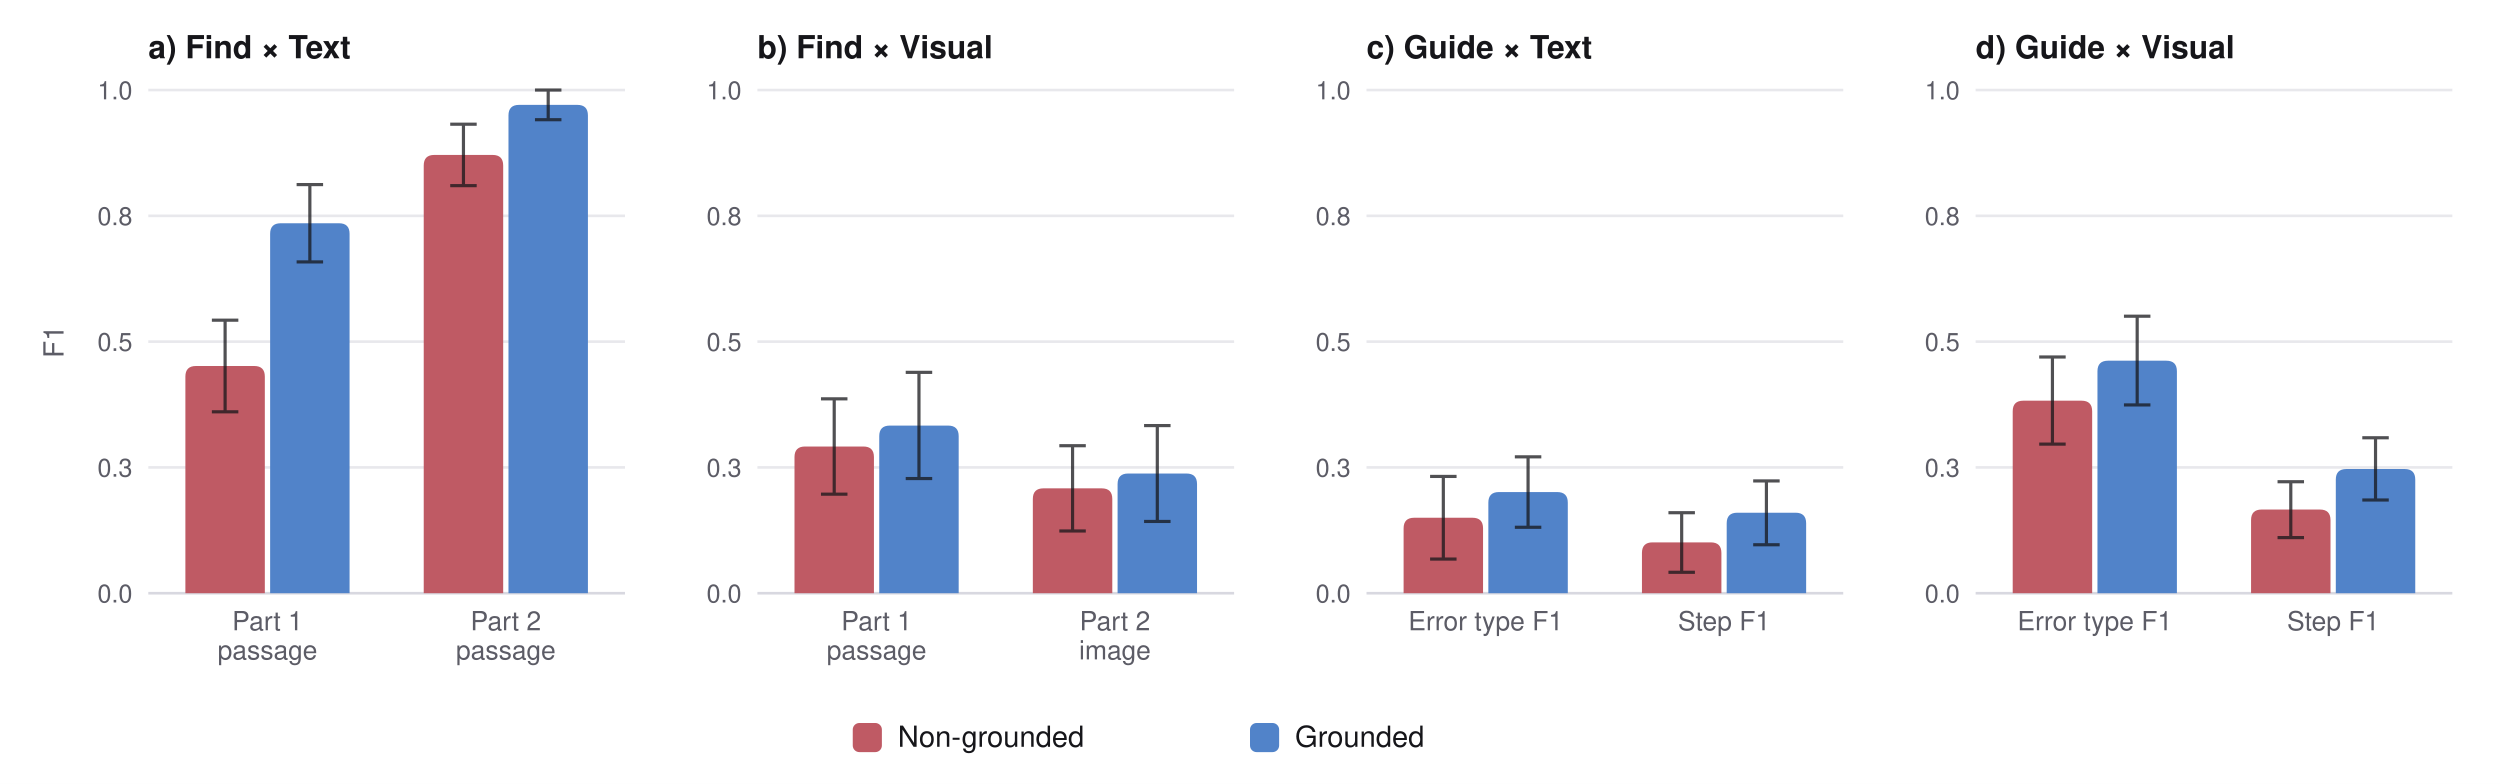
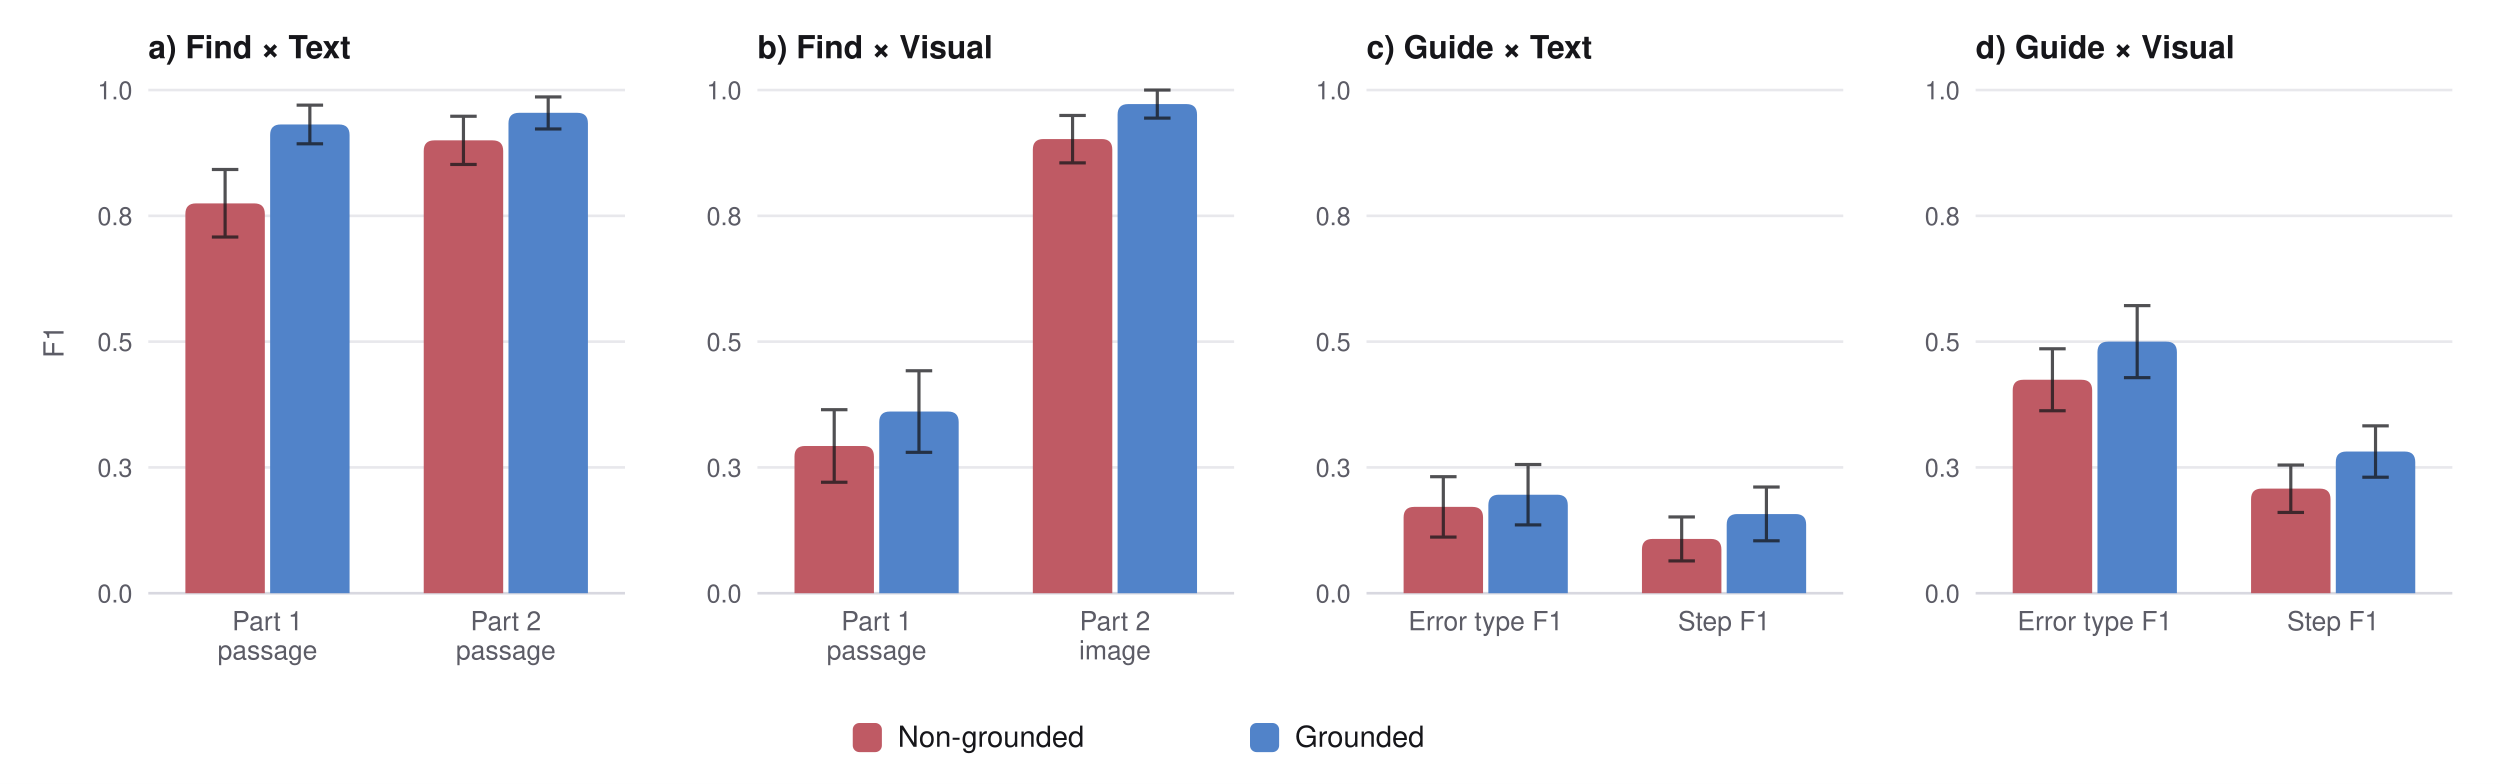
<svg xmlns="http://www.w3.org/2000/svg" width="944" height="296" viewBox="0 0 944 296" font-family="Helvetica, Arial, sans-serif">
  <rect width="944" height="296" fill="#ffffff" />
  <g>
    <text x="56.0" y="22.0" font-size="12" font-weight="700" fill="#16161a">a) Find × Text</text>
    <line x1="56.0" y1="224.0" x2="236.0" y2="224.0" stroke="#d8d8e0" stroke-width="1" />
    <text x="50.0" y="227.5" text-anchor="end" font-size="9.5" fill="#5c5c66">0.0</text>
    <line x1="56.0" y1="176.5" x2="236.0" y2="176.5" stroke="#d8d8e0" stroke-width="1" opacity="0.6" />
    <text x="50.0" y="180.0" text-anchor="end" font-size="9.5" fill="#5c5c66">0.3</text>
    <line x1="56.0" y1="129.0" x2="236.0" y2="129.0" stroke="#d8d8e0" stroke-width="1" opacity="0.6" />
    <text x="50.0" y="132.5" text-anchor="end" font-size="9.5" fill="#5c5c66">0.5</text>
    <line x1="56.0" y1="81.5" x2="236.0" y2="81.5" stroke="#d8d8e0" stroke-width="1" opacity="0.6" />
    <text x="50.0" y="85.0" text-anchor="end" font-size="9.5" fill="#5c5c66">0.8</text>
    <line x1="56.0" y1="34.0" x2="236.0" y2="34.0" stroke="#d8d8e0" stroke-width="1" opacity="0.6" />
    <text x="50.0" y="37.5" text-anchor="end" font-size="9.5" fill="#5c5c66">1.0</text>
-     <path d="M70.0,224.0 L70.0,142.2 Q70.0,138.2 74.0,138.2 L96.0,138.2 Q100.0,138.2 100.0,142.2 L100.0,224.0 Z" fill="#bf5a64" />
+     <path d="M70.0,224.0 L70.0,80.8 Q70.0,76.8 74.0,76.8 L96.0,76.8 Q100.0,76.8 100.0,80.8 L100.0,224.0 Z" fill="#bf5a64" />
    <g stroke="#16161a" stroke-width="1.2" fill="none" opacity="0.75">
-       <line x1="85.0" y1="155.5" x2="85.0" y2="120.9" />
-       <line x1="80.0" y1="120.9" x2="90.0" y2="120.9" />
-       <line x1="80.0" y1="155.5" x2="90.0" y2="155.5" />
+       <line x1="85.0" y1="89.5" x2="85.0" y2="64.0" />
+       <line x1="80.0" y1="64.0" x2="90.0" y2="64.0" />
+       <line x1="80.0" y1="89.5" x2="90.0" y2="89.5" />
    </g>
-     <path d="M102.0,224.0 L102.0,88.3 Q102.0,84.3 106.0,84.3 L128.0,84.3 Q132.0,84.3 132.0,88.3 L132.0,224.0 Z" fill="#5183c9" />
+     <path d="M102.0,224.0 L102.0,51.0 Q102.0,47.0 106.0,47.0 L128.0,47.0 Q132.0,47.0 132.0,51.0 L132.0,224.0 Z" fill="#5183c9" />
    <g stroke="#16161a" stroke-width="1.2" fill="none" opacity="0.75">
-       <line x1="117.0" y1="98.9" x2="117.0" y2="69.7" />
-       <line x1="112.0" y1="69.7" x2="122.0" y2="69.7" />
-       <line x1="112.0" y1="98.9" x2="122.0" y2="98.9" />
+       <line x1="117.0" y1="54.3" x2="117.0" y2="39.7" />
+       <line x1="112.0" y1="39.7" x2="122.0" y2="39.7" />
+       <line x1="112.0" y1="54.3" x2="122.0" y2="54.3" />
    </g>
    <text x="101.0" y="238.0" text-anchor="middle" font-size="10" fill="#5c5c66">Part 1</text>
    <text x="101.0" y="249.0" text-anchor="middle" font-size="10" fill="#5c5c66">passage</text>
-     <path d="M160.0,224.0 L160.0,62.5 Q160.0,58.5 164.0,58.5 L186.0,58.5 Q190.0,58.5 190.0,62.5 L190.0,224.0 Z" fill="#bf5a64" />
+     <path d="M160.0,224.0 L160.0,57.0 Q160.0,53.0 164.0,53.0 L186.0,53.0 Q190.0,53.0 190.0,57.0 L190.0,224.0 Z" fill="#bf5a64" />
    <g stroke="#16161a" stroke-width="1.2" fill="none" opacity="0.75">
-       <line x1="175.0" y1="70.1" x2="175.0" y2="46.9" />
-       <line x1="170.0" y1="46.9" x2="180.0" y2="46.9" />
-       <line x1="170.0" y1="70.1" x2="180.0" y2="70.1" />
+       <line x1="175.0" y1="62.1" x2="175.0" y2="43.9" />
+       <line x1="170.0" y1="43.9" x2="180.0" y2="43.9" />
+       <line x1="170.0" y1="62.1" x2="180.0" y2="62.1" />
    </g>
-     <path d="M192.0,224.0 L192.0,43.6 Q192.0,39.6 196.0,39.6 L218.0,39.6 Q222.0,39.6 222.0,43.6 L222.0,224.0 Z" fill="#5183c9" />
+     <path d="M192.0,224.0 L192.0,46.6 Q192.0,42.6 196.0,42.6 L218.0,42.6 Q222.0,42.6 222.0,46.6 L222.0,224.0 Z" fill="#5183c9" />
    <g stroke="#16161a" stroke-width="1.2" fill="none" opacity="0.75">
-       <line x1="207.0" y1="45.2" x2="207.0" y2="34.0" />
-       <line x1="202.0" y1="34.0" x2="212.0" y2="34.0" />
-       <line x1="202.0" y1="45.2" x2="212.0" y2="45.2" />
+       <line x1="207.0" y1="48.7" x2="207.0" y2="36.6" />
+       <line x1="202.0" y1="36.6" x2="212.0" y2="36.6" />
+       <line x1="202.0" y1="48.7" x2="212.0" y2="48.7" />
    </g>
    <text x="191.0" y="238.0" text-anchor="middle" font-size="10" fill="#5c5c66">Part 2</text>
    <text x="191.0" y="249.0" text-anchor="middle" font-size="10" fill="#5c5c66">passage</text>
    <text transform="translate(24.0,129.0) rotate(-90)" text-anchor="middle" font-size="10.5" fill="#5c5c66">F1</text>
  </g>
  <g>
    <text x="286.0" y="22.0" font-size="12" font-weight="700" fill="#16161a">b) Find × Visual</text>
    <line x1="286.0" y1="224.0" x2="466.0" y2="224.0" stroke="#d8d8e0" stroke-width="1" />
    <text x="280.0" y="227.5" text-anchor="end" font-size="9.5" fill="#5c5c66">0.0</text>
    <line x1="286.0" y1="176.5" x2="466.0" y2="176.5" stroke="#d8d8e0" stroke-width="1" opacity="0.6" />
    <text x="280.0" y="180.0" text-anchor="end" font-size="9.5" fill="#5c5c66">0.3</text>
    <line x1="286.0" y1="129.0" x2="466.0" y2="129.0" stroke="#d8d8e0" stroke-width="1" opacity="0.6" />
    <text x="280.0" y="132.5" text-anchor="end" font-size="9.5" fill="#5c5c66">0.5</text>
    <line x1="286.0" y1="81.5" x2="466.0" y2="81.5" stroke="#d8d8e0" stroke-width="1" opacity="0.6" />
    <text x="280.0" y="85.0" text-anchor="end" font-size="9.5" fill="#5c5c66">0.8</text>
    <line x1="286.0" y1="34.0" x2="466.0" y2="34.0" stroke="#d8d8e0" stroke-width="1" opacity="0.6" />
    <text x="280.0" y="37.5" text-anchor="end" font-size="9.5" fill="#5c5c66">1.0</text>
-     <path d="M300.0,224.0 L300.0,172.6 Q300.0,168.6 304.0,168.6 L326.0,168.6 Q330.0,168.6 330.0,172.6 L330.0,224.0 Z" fill="#bf5a64" />
+     <path d="M300.0,224.0 L300.0,172.4 Q300.0,168.4 304.0,168.4 L326.0,168.4 Q330.0,168.4 330.0,172.4 L330.0,224.0 Z" fill="#bf5a64" />
    <g stroke="#16161a" stroke-width="1.2" fill="none" opacity="0.75">
-       <line x1="315.0" y1="186.6" x2="315.0" y2="150.6" />
-       <line x1="310.0" y1="150.6" x2="320.0" y2="150.6" />
-       <line x1="310.0" y1="186.6" x2="320.0" y2="186.6" />
+       <line x1="315.0" y1="182.1" x2="315.0" y2="154.7" />
+       <line x1="310.0" y1="154.7" x2="320.0" y2="154.7" />
+       <line x1="310.0" y1="182.1" x2="320.0" y2="182.1" />
    </g>
-     <path d="M332.0,224.0 L332.0,164.7 Q332.0,160.7 336.0,160.7 L358.0,160.7 Q362.0,160.7 362.0,164.7 L362.0,224.0 Z" fill="#5183c9" />
+     <path d="M332.0,224.0 L332.0,159.4 Q332.0,155.4 336.0,155.4 L358.0,155.4 Q362.0,155.4 362.0,159.4 L362.0,224.0 Z" fill="#5183c9" />
    <g stroke="#16161a" stroke-width="1.2" fill="none" opacity="0.75">
-       <line x1="347.0" y1="180.7" x2="347.0" y2="140.6" />
-       <line x1="342.0" y1="140.6" x2="352.0" y2="140.6" />
-       <line x1="342.0" y1="180.7" x2="352.0" y2="180.7" />
+       <line x1="347.0" y1="170.8" x2="347.0" y2="140.0" />
+       <line x1="342.0" y1="140.0" x2="352.0" y2="140.0" />
+       <line x1="342.0" y1="170.8" x2="352.0" y2="170.8" />
    </g>
    <text x="331.0" y="238.0" text-anchor="middle" font-size="10" fill="#5c5c66">Part 1</text>
    <text x="331.0" y="249.0" text-anchor="middle" font-size="10" fill="#5c5c66">passage</text>
-     <path d="M390.0,224.0 L390.0,188.4 Q390.0,184.4 394.0,184.4 L416.0,184.4 Q420.0,184.4 420.0,188.4 L420.0,224.0 Z" fill="#bf5a64" />
+     <path d="M390.0,224.0 L390.0,56.5 Q390.0,52.5 394.0,52.5 L416.0,52.5 Q420.0,52.5 420.0,56.5 L420.0,224.0 Z" fill="#bf5a64" />
    <g stroke="#16161a" stroke-width="1.2" fill="none" opacity="0.75">
-       <line x1="405.0" y1="200.5" x2="405.0" y2="168.3" />
-       <line x1="400.0" y1="168.3" x2="410.0" y2="168.3" />
-       <line x1="400.0" y1="200.5" x2="410.0" y2="200.5" />
+       <line x1="405.0" y1="61.5" x2="405.0" y2="43.6" />
+       <line x1="400.0" y1="43.6" x2="410.0" y2="43.6" />
+       <line x1="400.0" y1="61.5" x2="410.0" y2="61.5" />
    </g>
-     <path d="M422.0,224.0 L422.0,182.8 Q422.0,178.8 426.0,178.8 L448.0,178.8 Q452.0,178.8 452.0,182.8 L452.0,224.0 Z" fill="#5183c9" />
+     <path d="M422.0,224.0 L422.0,43.3 Q422.0,39.3 426.0,39.3 L448.0,39.3 Q452.0,39.3 452.0,43.3 L452.0,224.0 Z" fill="#5183c9" />
    <g stroke="#16161a" stroke-width="1.2" fill="none" opacity="0.75">
-       <line x1="437.0" y1="196.9" x2="437.0" y2="160.7" />
-       <line x1="432.0" y1="160.7" x2="442.0" y2="160.7" />
-       <line x1="432.0" y1="196.9" x2="442.0" y2="196.9" />
+       <line x1="437.0" y1="44.6" x2="437.0" y2="34.0" />
+       <line x1="432.0" y1="34.0" x2="442.0" y2="34.0" />
+       <line x1="432.0" y1="44.6" x2="442.0" y2="44.6" />
    </g>
    <text x="421.0" y="238.0" text-anchor="middle" font-size="10" fill="#5c5c66">Part 2</text>
    <text x="421.0" y="249.0" text-anchor="middle" font-size="10" fill="#5c5c66">image</text>
  </g>
  <g>
    <text x="516.0" y="22.0" font-size="12" font-weight="700" fill="#16161a">c) Guide × Text</text>
    <line x1="516.0" y1="224.0" x2="696.0" y2="224.0" stroke="#d8d8e0" stroke-width="1" />
    <text x="510.0" y="227.5" text-anchor="end" font-size="9.5" fill="#5c5c66">0.0</text>
    <line x1="516.0" y1="176.5" x2="696.0" y2="176.5" stroke="#d8d8e0" stroke-width="1" opacity="0.6" />
    <text x="510.0" y="180.0" text-anchor="end" font-size="9.5" fill="#5c5c66">0.3</text>
    <line x1="516.0" y1="129.0" x2="696.0" y2="129.0" stroke="#d8d8e0" stroke-width="1" opacity="0.6" />
    <text x="510.0" y="132.5" text-anchor="end" font-size="9.5" fill="#5c5c66">0.5</text>
    <line x1="516.0" y1="81.5" x2="696.0" y2="81.5" stroke="#d8d8e0" stroke-width="1" opacity="0.6" />
    <text x="510.0" y="85.0" text-anchor="end" font-size="9.5" fill="#5c5c66">0.8</text>
    <line x1="516.0" y1="34.0" x2="696.0" y2="34.0" stroke="#d8d8e0" stroke-width="1" opacity="0.6" />
    <text x="510.0" y="37.5" text-anchor="end" font-size="9.5" fill="#5c5c66">1.0</text>
-     <path d="M530.0,224.0 L530.0,199.5 Q530.0,195.5 534.0,195.5 L556.0,195.5 Q560.0,195.5 560.0,199.5 L560.0,224.0 Z" fill="#bf5a64" />
+     <path d="M530.0,224.0 L530.0,195.4 Q530.0,191.4 534.0,191.4 L556.0,191.4 Q560.0,191.4 560.0,195.4 L560.0,224.0 Z" fill="#bf5a64" />
    <g stroke="#16161a" stroke-width="1.2" fill="none" opacity="0.75">
-       <line x1="545.0" y1="211.1" x2="545.0" y2="179.9" />
-       <line x1="540.0" y1="179.9" x2="550.0" y2="179.9" />
-       <line x1="540.0" y1="211.1" x2="550.0" y2="211.1" />
+       <line x1="545.0" y1="202.8" x2="545.0" y2="180.0" />
+       <line x1="540.0" y1="180.0" x2="550.0" y2="180.0" />
+       <line x1="540.0" y1="202.8" x2="550.0" y2="202.8" />
    </g>
-     <path d="M562.0,224.0 L562.0,189.8 Q562.0,185.8 566.0,185.8 L588.0,185.8 Q592.0,185.8 592.0,189.8 L592.0,224.0 Z" fill="#5183c9" />
+     <path d="M562.0,224.0 L562.0,190.8 Q562.0,186.8 566.0,186.8 L588.0,186.8 Q592.0,186.8 592.0,190.8 L592.0,224.0 Z" fill="#5183c9" />
    <g stroke="#16161a" stroke-width="1.2" fill="none" opacity="0.75">
-       <line x1="577.0" y1="199.1" x2="577.0" y2="172.5" />
-       <line x1="572.0" y1="172.5" x2="582.0" y2="172.5" />
-       <line x1="572.0" y1="199.1" x2="582.0" y2="199.1" />
+       <line x1="577.0" y1="198.2" x2="577.0" y2="175.4" />
+       <line x1="572.0" y1="175.4" x2="582.0" y2="175.4" />
+       <line x1="572.0" y1="198.2" x2="582.0" y2="198.2" />
    </g>
    <text x="561.0" y="238.0" text-anchor="middle" font-size="10" fill="#5c5c66">Error type F1</text>
-     <path d="M620.0,224.0 L620.0,208.8 Q620.0,204.8 624.0,204.8 L646.0,204.8 Q650.0,204.8 650.0,208.8 L650.0,224.0 Z" fill="#bf5a64" />
+     <path d="M620.0,224.0 L620.0,207.5 Q620.0,203.5 624.0,203.5 L646.0,203.5 Q650.0,203.5 650.0,207.5 L650.0,224.0 Z" fill="#bf5a64" />
    <g stroke="#16161a" stroke-width="1.2" fill="none" opacity="0.75">
-       <line x1="635.0" y1="216.1" x2="635.0" y2="193.6" />
-       <line x1="630.0" y1="193.6" x2="640.0" y2="193.6" />
-       <line x1="630.0" y1="216.1" x2="640.0" y2="216.1" />
+       <line x1="635.0" y1="211.8" x2="635.0" y2="195.2" />
+       <line x1="630.0" y1="195.2" x2="640.0" y2="195.2" />
+       <line x1="630.0" y1="211.8" x2="640.0" y2="211.8" />
    </g>
-     <path d="M652.0,224.0 L652.0,197.6 Q652.0,193.6 656.0,193.6 L678.0,193.6 Q682.0,193.6 682.0,197.6 L682.0,224.0 Z" fill="#5183c9" />
+     <path d="M652.0,224.0 L652.0,198.1 Q652.0,194.1 656.0,194.1 L678.0,194.1 Q682.0,194.1 682.0,198.1 L682.0,224.0 Z" fill="#5183c9" />
    <g stroke="#16161a" stroke-width="1.2" fill="none" opacity="0.75">
-       <line x1="667.0" y1="205.7" x2="667.0" y2="181.6" />
-       <line x1="662.0" y1="181.6" x2="672.0" y2="181.6" />
-       <line x1="662.0" y1="205.7" x2="672.0" y2="205.7" />
+       <line x1="667.0" y1="204.2" x2="667.0" y2="183.9" />
+       <line x1="662.0" y1="183.9" x2="672.0" y2="183.9" />
+       <line x1="662.0" y1="204.2" x2="672.0" y2="204.2" />
    </g>
    <text x="651.0" y="238.0" text-anchor="middle" font-size="10" fill="#5c5c66">Step F1</text>
  </g>
  <g>
    <text x="746.0" y="22.0" font-size="12" font-weight="700" fill="#16161a">d) Guide × Visual</text>
    <line x1="746.0" y1="224.0" x2="926.0" y2="224.0" stroke="#d8d8e0" stroke-width="1" />
    <text x="740.0" y="227.5" text-anchor="end" font-size="9.5" fill="#5c5c66">0.0</text>
    <line x1="746.0" y1="176.5" x2="926.0" y2="176.5" stroke="#d8d8e0" stroke-width="1" opacity="0.6" />
    <text x="740.0" y="180.0" text-anchor="end" font-size="9.5" fill="#5c5c66">0.3</text>
    <line x1="746.0" y1="129.0" x2="926.0" y2="129.0" stroke="#d8d8e0" stroke-width="1" opacity="0.6" />
    <text x="740.0" y="132.5" text-anchor="end" font-size="9.5" fill="#5c5c66">0.5</text>
    <line x1="746.0" y1="81.5" x2="926.0" y2="81.5" stroke="#d8d8e0" stroke-width="1" opacity="0.6" />
    <text x="740.0" y="85.0" text-anchor="end" font-size="9.5" fill="#5c5c66">0.8</text>
    <line x1="746.0" y1="34.0" x2="926.0" y2="34.0" stroke="#d8d8e0" stroke-width="1" opacity="0.6" />
    <text x="740.0" y="37.5" text-anchor="end" font-size="9.5" fill="#5c5c66">1.0</text>
-     <path d="M760.0,224.0 L760.0,155.3 Q760.0,151.3 764.0,151.3 L786.0,151.3 Q790.0,151.3 790.0,155.3 L790.0,224.0 Z" fill="#bf5a64" />
+     <path d="M760.0,224.0 L760.0,147.4 Q760.0,143.4 764.0,143.4 L786.0,143.4 Q790.0,143.4 790.0,147.4 L790.0,224.0 Z" fill="#bf5a64" />
    <g stroke="#16161a" stroke-width="1.2" fill="none" opacity="0.75">
-       <line x1="775.0" y1="167.7" x2="775.0" y2="134.8" />
-       <line x1="770.0" y1="134.8" x2="780.0" y2="134.8" />
-       <line x1="770.0" y1="167.7" x2="780.0" y2="167.7" />
+       <line x1="775.0" y1="155.1" x2="775.0" y2="131.7" />
+       <line x1="770.0" y1="131.7" x2="780.0" y2="131.7" />
+       <line x1="770.0" y1="155.1" x2="780.0" y2="155.1" />
    </g>
-     <path d="M792.0,224.0 L792.0,140.2 Q792.0,136.2 796.0,136.2 L818.0,136.2 Q822.0,136.2 822.0,140.2 L822.0,224.0 Z" fill="#5183c9" />
+     <path d="M792.0,224.0 L792.0,133.0 Q792.0,129.0 796.0,129.0 L818.0,129.0 Q822.0,129.0 822.0,133.0 L822.0,224.0 Z" fill="#5183c9" />
    <g stroke="#16161a" stroke-width="1.2" fill="none" opacity="0.75">
-       <line x1="807.0" y1="152.9" x2="807.0" y2="119.4" />
-       <line x1="802.0" y1="119.4" x2="812.0" y2="119.4" />
-       <line x1="802.0" y1="152.9" x2="812.0" y2="152.9" />
+       <line x1="807.0" y1="142.6" x2="807.0" y2="115.4" />
+       <line x1="802.0" y1="115.4" x2="812.0" y2="115.4" />
+       <line x1="802.0" y1="142.6" x2="812.0" y2="142.6" />
    </g>
    <text x="791.0" y="238.0" text-anchor="middle" font-size="10" fill="#5c5c66">Error type F1</text>
-     <path d="M850.0,224.0 L850.0,196.4 Q850.0,192.4 854.0,192.4 L876.0,192.4 Q880.0,192.4 880.0,196.4 L880.0,224.0 Z" fill="#bf5a64" />
+     <path d="M850.0,224.0 L850.0,188.5 Q850.0,184.5 854.0,184.5 L876.0,184.5 Q880.0,184.5 880.0,188.5 L880.0,224.0 Z" fill="#bf5a64" />
    <g stroke="#16161a" stroke-width="1.2" fill="none" opacity="0.75">
-       <line x1="865.0" y1="203.0" x2="865.0" y2="181.9" />
-       <line x1="860.0" y1="181.9" x2="870.0" y2="181.9" />
-       <line x1="860.0" y1="203.0" x2="870.0" y2="203.0" />
+       <line x1="865.0" y1="193.5" x2="865.0" y2="175.6" />
+       <line x1="860.0" y1="175.6" x2="870.0" y2="175.6" />
+       <line x1="860.0" y1="193.5" x2="870.0" y2="193.5" />
    </g>
-     <path d="M882.0,224.0 L882.0,181.1 Q882.0,177.1 886.0,177.1 L908.0,177.1 Q912.0,177.1 912.0,181.1 L912.0,224.0 Z" fill="#5183c9" />
+     <path d="M882.0,224.0 L882.0,174.5 Q882.0,170.5 886.0,170.5 L908.0,170.5 Q912.0,170.5 912.0,174.5 L912.0,224.0 Z" fill="#5183c9" />
    <g stroke="#16161a" stroke-width="1.2" fill="none" opacity="0.75">
-       <line x1="897.0" y1="188.8" x2="897.0" y2="165.3" />
-       <line x1="892.0" y1="165.3" x2="902.0" y2="165.3" />
-       <line x1="892.0" y1="188.8" x2="902.0" y2="188.8" />
+       <line x1="897.0" y1="180.2" x2="897.0" y2="160.8" />
+       <line x1="892.0" y1="160.8" x2="902.0" y2="160.8" />
+       <line x1="892.0" y1="180.2" x2="902.0" y2="180.2" />
    </g>
    <text x="881.0" y="238.0" text-anchor="middle" font-size="10" fill="#5c5c66">Step F1</text>
  </g>
  <g>
    <rect x="322" y="273" width="11" height="11" rx="2.5" fill="#bf5a64" />
    <text x="339" y="282" font-size="11" fill="#16161a">Non-grounded</text>
    <rect x="472" y="273" width="11" height="11" rx="2.5" fill="#5183c9" />
    <text x="489" y="282" font-size="11" fill="#16161a">Grounded</text>
  </g>
</svg>
